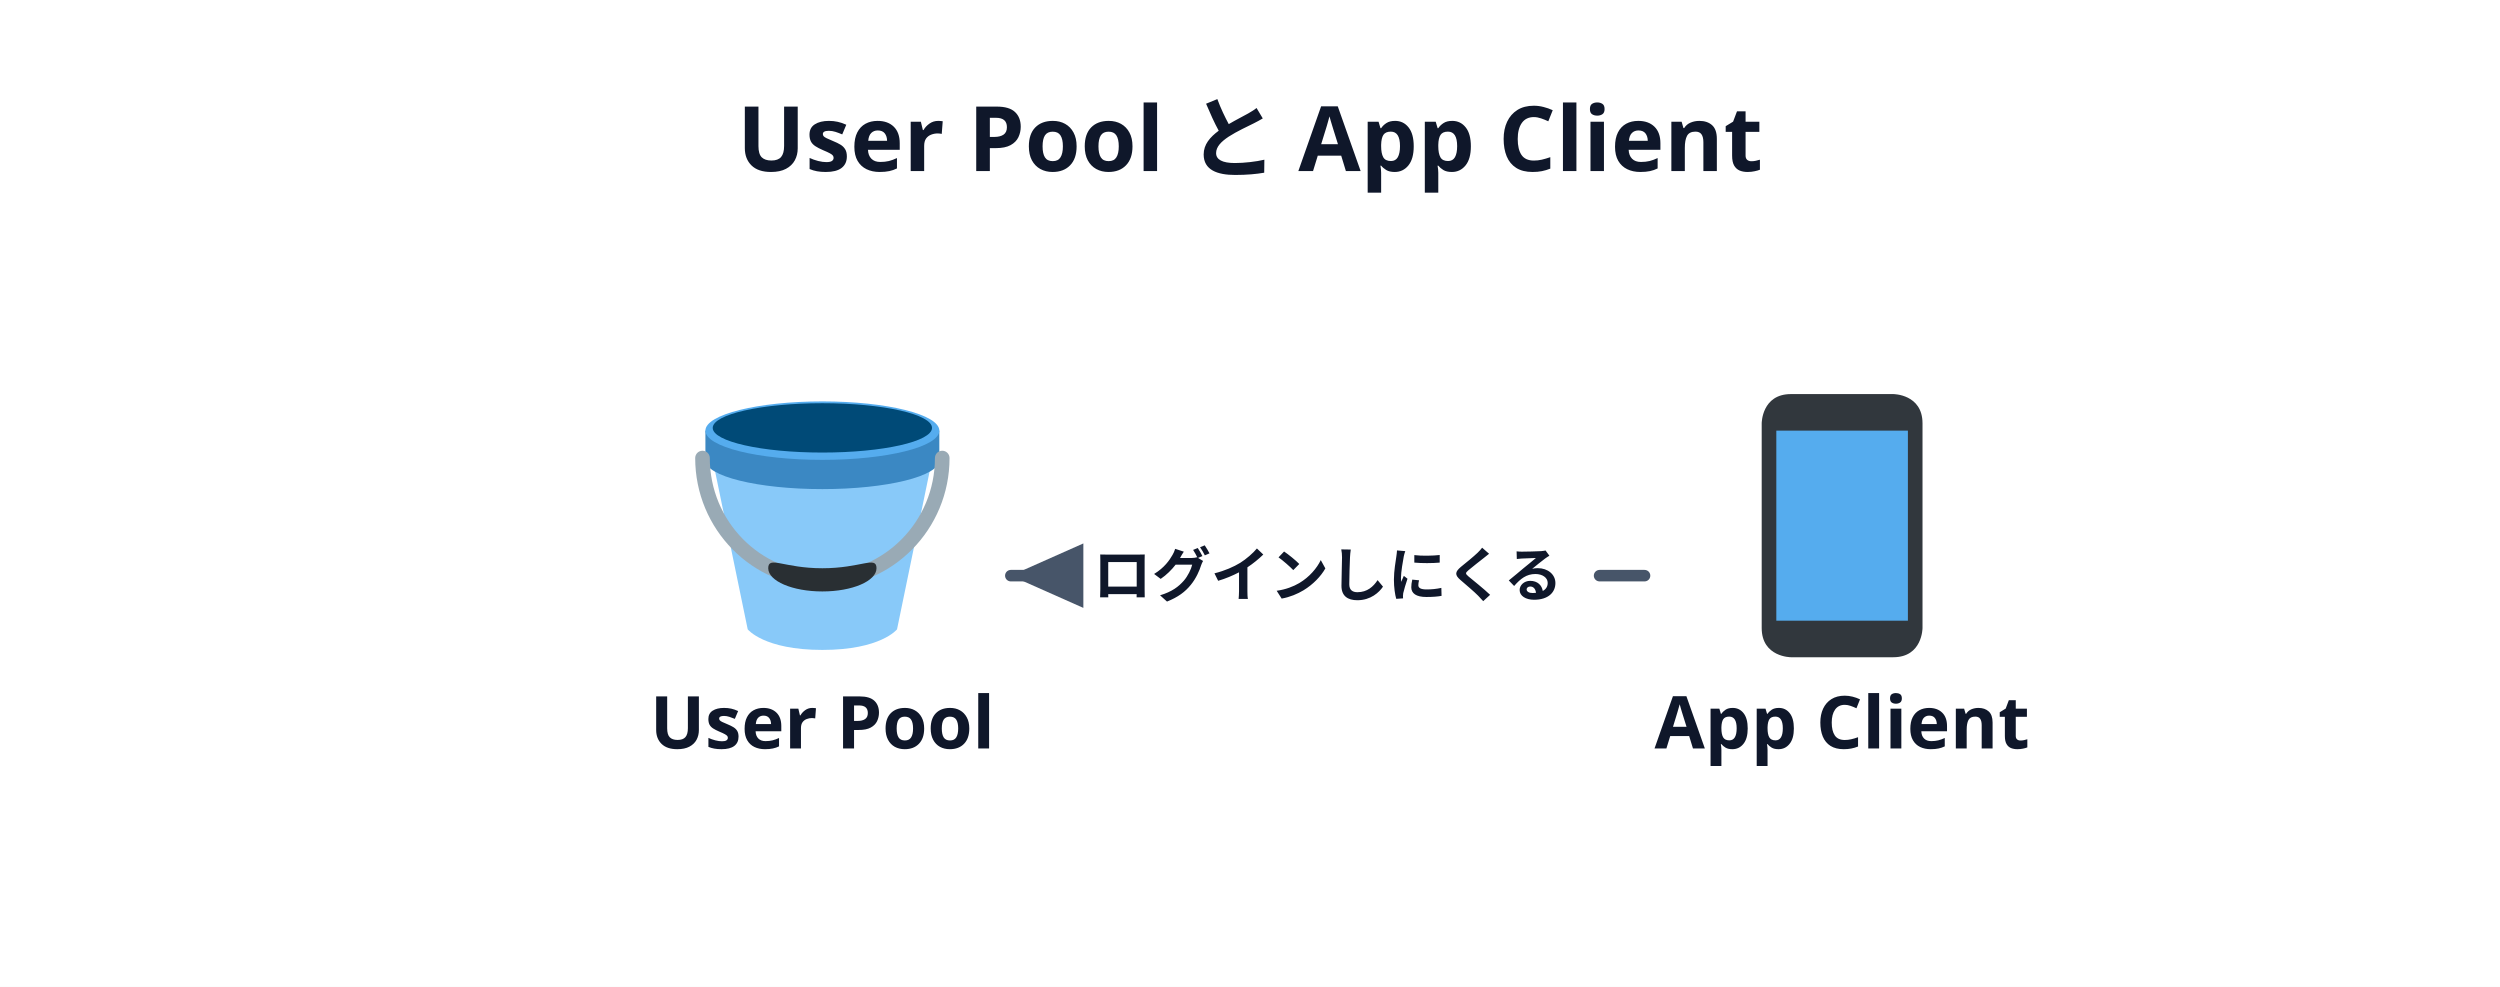
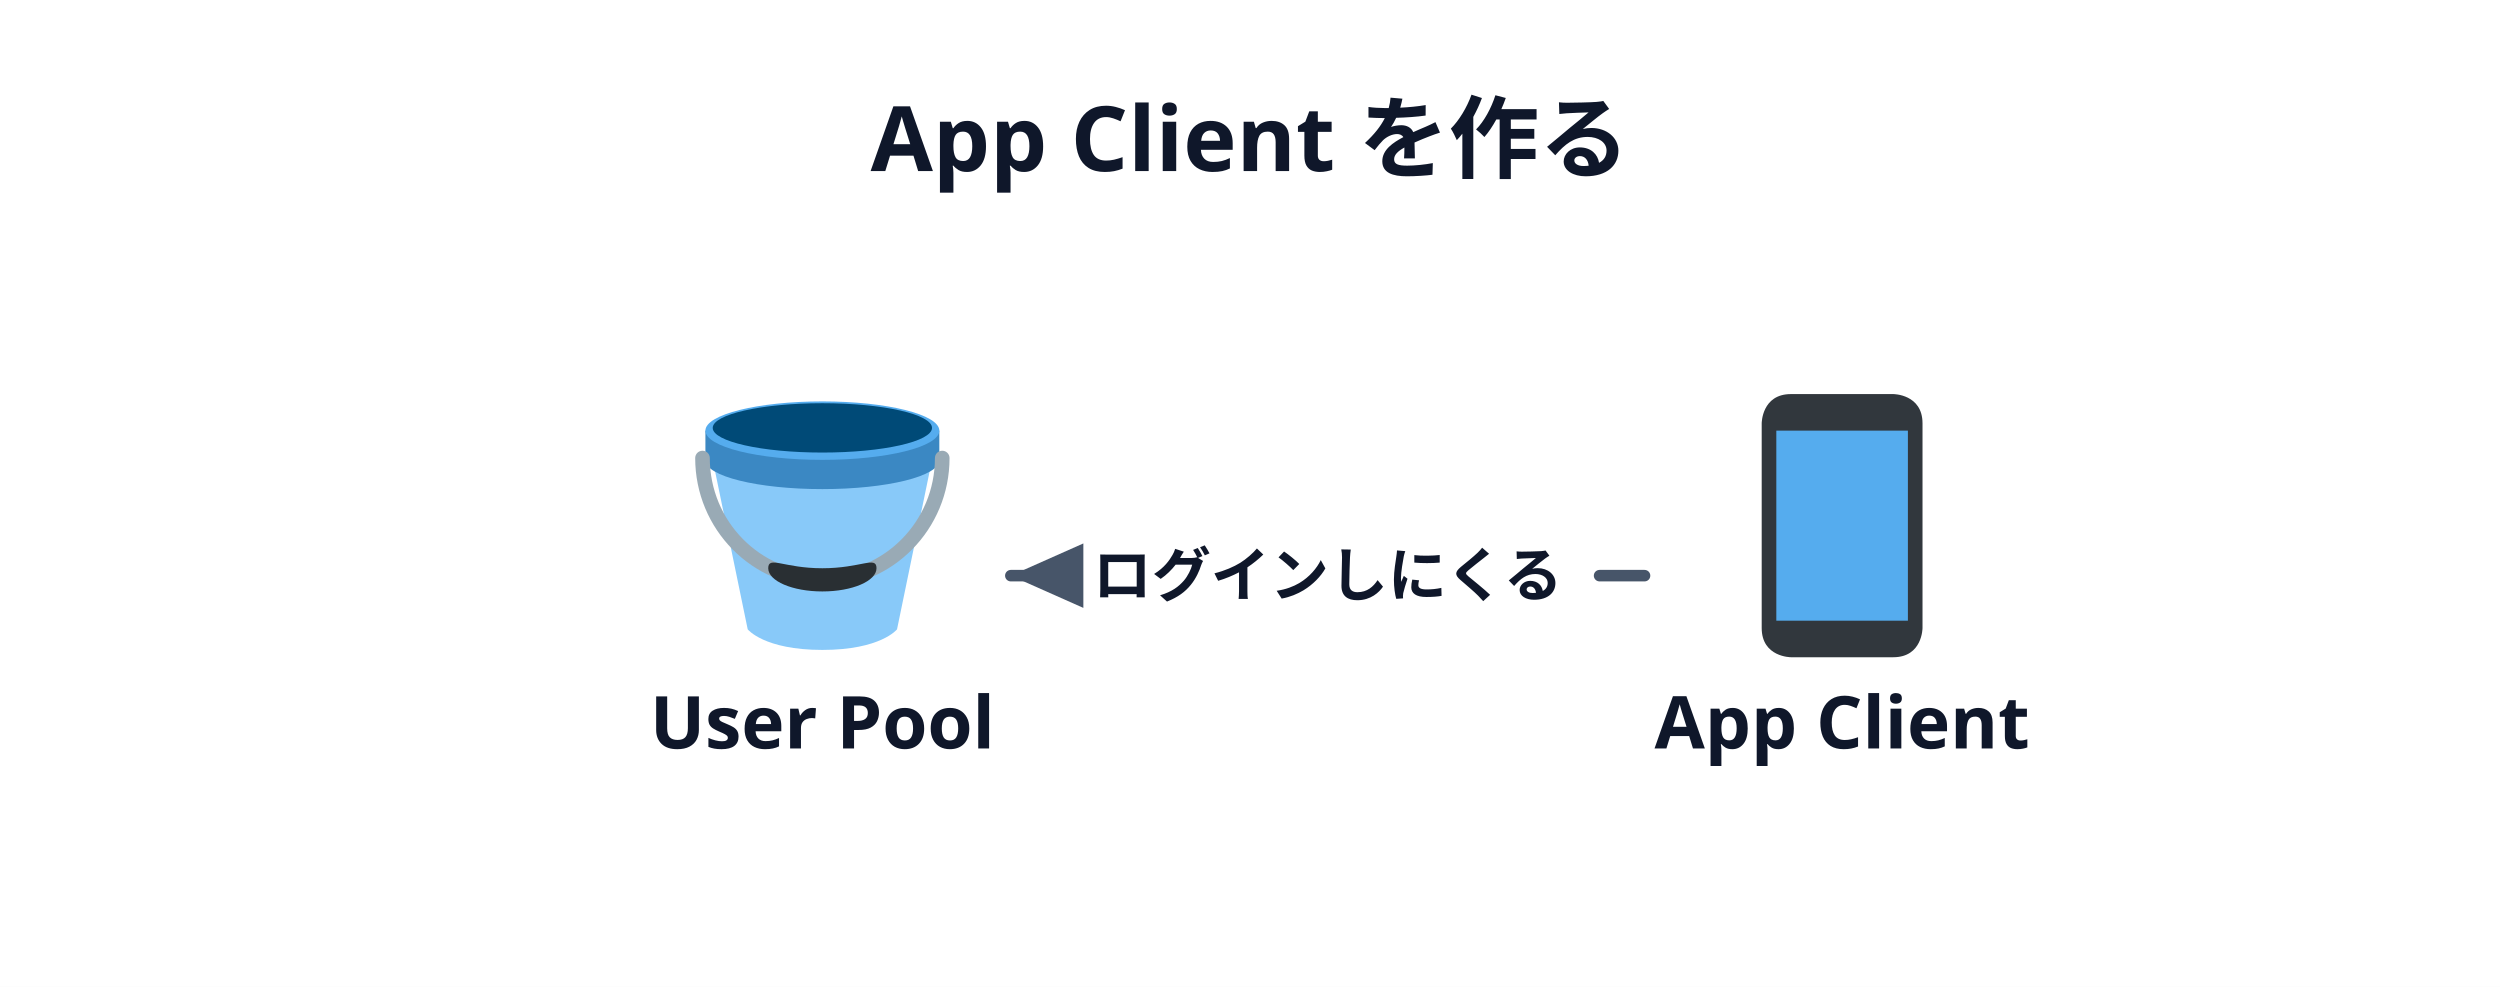
<svg xmlns="http://www.w3.org/2000/svg" width="760" height="300" viewBox="0 0 760 300" font-family="'Hiragino Sans','Noto Sans JP','Yu Gothic','Segoe UI',sans-serif">
  <defs>
    <marker id="aR" viewBox="0 0 10 10" refX="9" refY="5" markerWidth="7" markerHeight="7" orient="auto-start-reverse">
      <path d="M0 1 L9 5 L0 9 z" fill="#475569" />
    </marker>
    <marker id="aRsub" viewBox="0 0 10 10" refX="9" refY="5" markerWidth="7" markerHeight="7" orient="auto-start-reverse">
      <path d="M0 1 L9 5 L0 9 z" fill="#94a3b8" />
    </marker>
  </defs>
  <rect x="0" y="0" width="760" height="300" fill="#ffffff" />
-   <text x="380" y="52" text-anchor="middle" font-size="27.444" fill="#0f172a" font-weight="700">User Pool と App Client</text>
+   <text x="380" y="52" text-anchor="middle" font-size="27.444" fill="#0f172a" font-weight="700">App Client を作る</text>
  <svg x="210.0" y="119.8" width="80.0" height="80.0" viewBox="0 0 36 36">
    <path fill="#88C9F9" d="M3 9l4.786 23.182S10 35 18 35s10.214-2.818 10.214-2.818L33 9H3z" />
    <path fill="#3B88C3" d="M2 5h32v4H2z" />
    <ellipse fill="#3B88C3" cx="18" cy="9.042" rx="16" ry="3.958" />
    <ellipse fill="#55ACEE" cx="18" cy="5" rx="16" ry="4" />
    <ellipse fill="#004A77" cx="18" cy="4.625" rx="15" ry="3.375" />
    <path fill="#99AAB5" d="M18 26.413C8.406 26.413.602 18.489.602 8.75c0-.552.448-1 1-1s1 .448 1 1c0 8.637 6.908 15.663 15.398 15.663 8.491 0 15.398-7.026 15.398-15.663 0-.552.447-1 1-1s1 .448 1 1c0 9.739-7.804 17.663-17.398 17.663z" />
    <path fill="#292F33" d="M25.406 23.826C25.406 25.579 22.09 27 18 27s-7.406-1.421-7.406-3.174 2.116 0 7.406 0 7.406-1.753 7.406 0z" />
  </svg>
  <text x="250" y="227.537" text-anchor="middle" font-size="22.167" fill="#0f172a" font-weight="700">User Pool</text>
  <svg x="520.0" y="119.8" width="80.0" height="80.0" viewBox="0 0 36 36">
    <path fill="#31373D" d="M11 36s-4 0-4-4V4s0-4 4-4h14s4 0 4 4v28s0 4-4 4H11z" />
    <path fill="#55ACEE" d="M9 5h18v26H9z" />
  </svg>
  <text x="560" y="227.537" text-anchor="middle" font-size="22.167" fill="#0f172a" font-weight="700">App Client</text>
  <path d="M499.94 175.00 L486.27 175.00" fill="none" stroke="#475569" stroke-width="3.5" stroke-linecap="round" stroke-linejoin="round" />
  <path d="M320.97 175.00 L307.29 175.00" fill="none" stroke="#475569" stroke-width="3.5" stroke-linecap="round" stroke-linejoin="round" marker-end="url(#aR)" />
  <text x="403.617" y="181.281" text-anchor="middle" font-size="17.944" fill="#0f172a" font-weight="600">ログインしにくる</text>
</svg>
